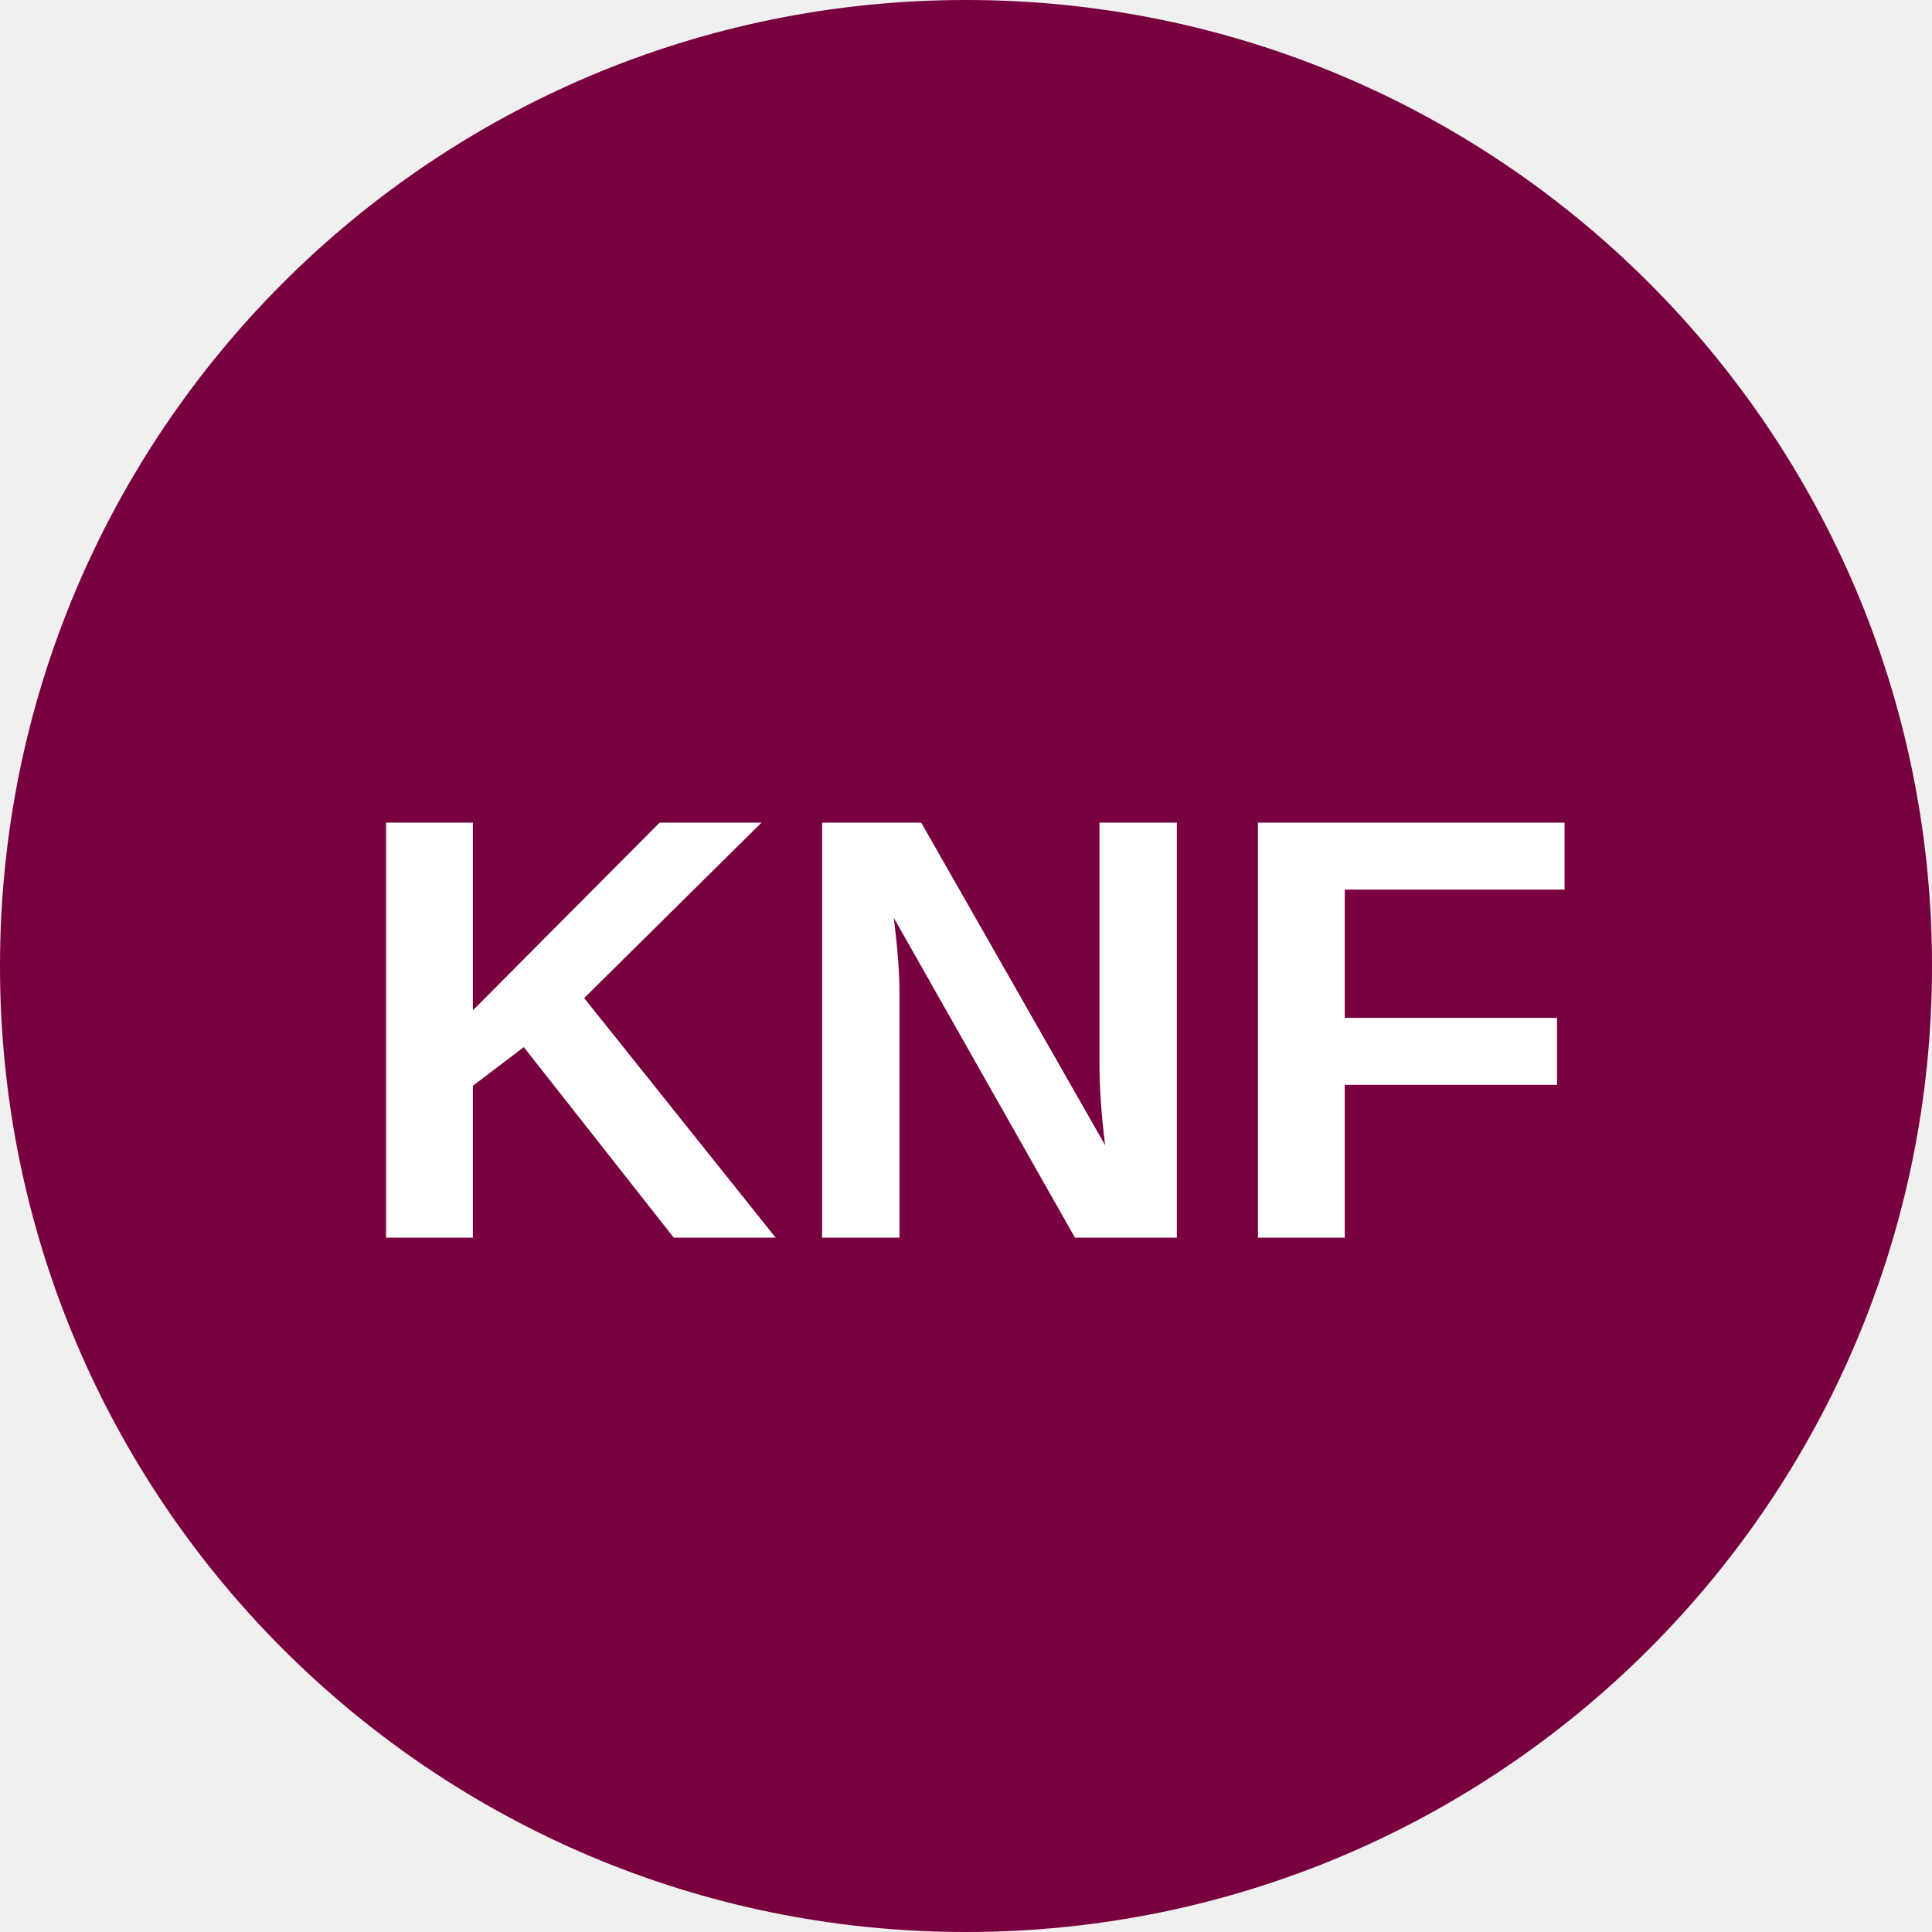
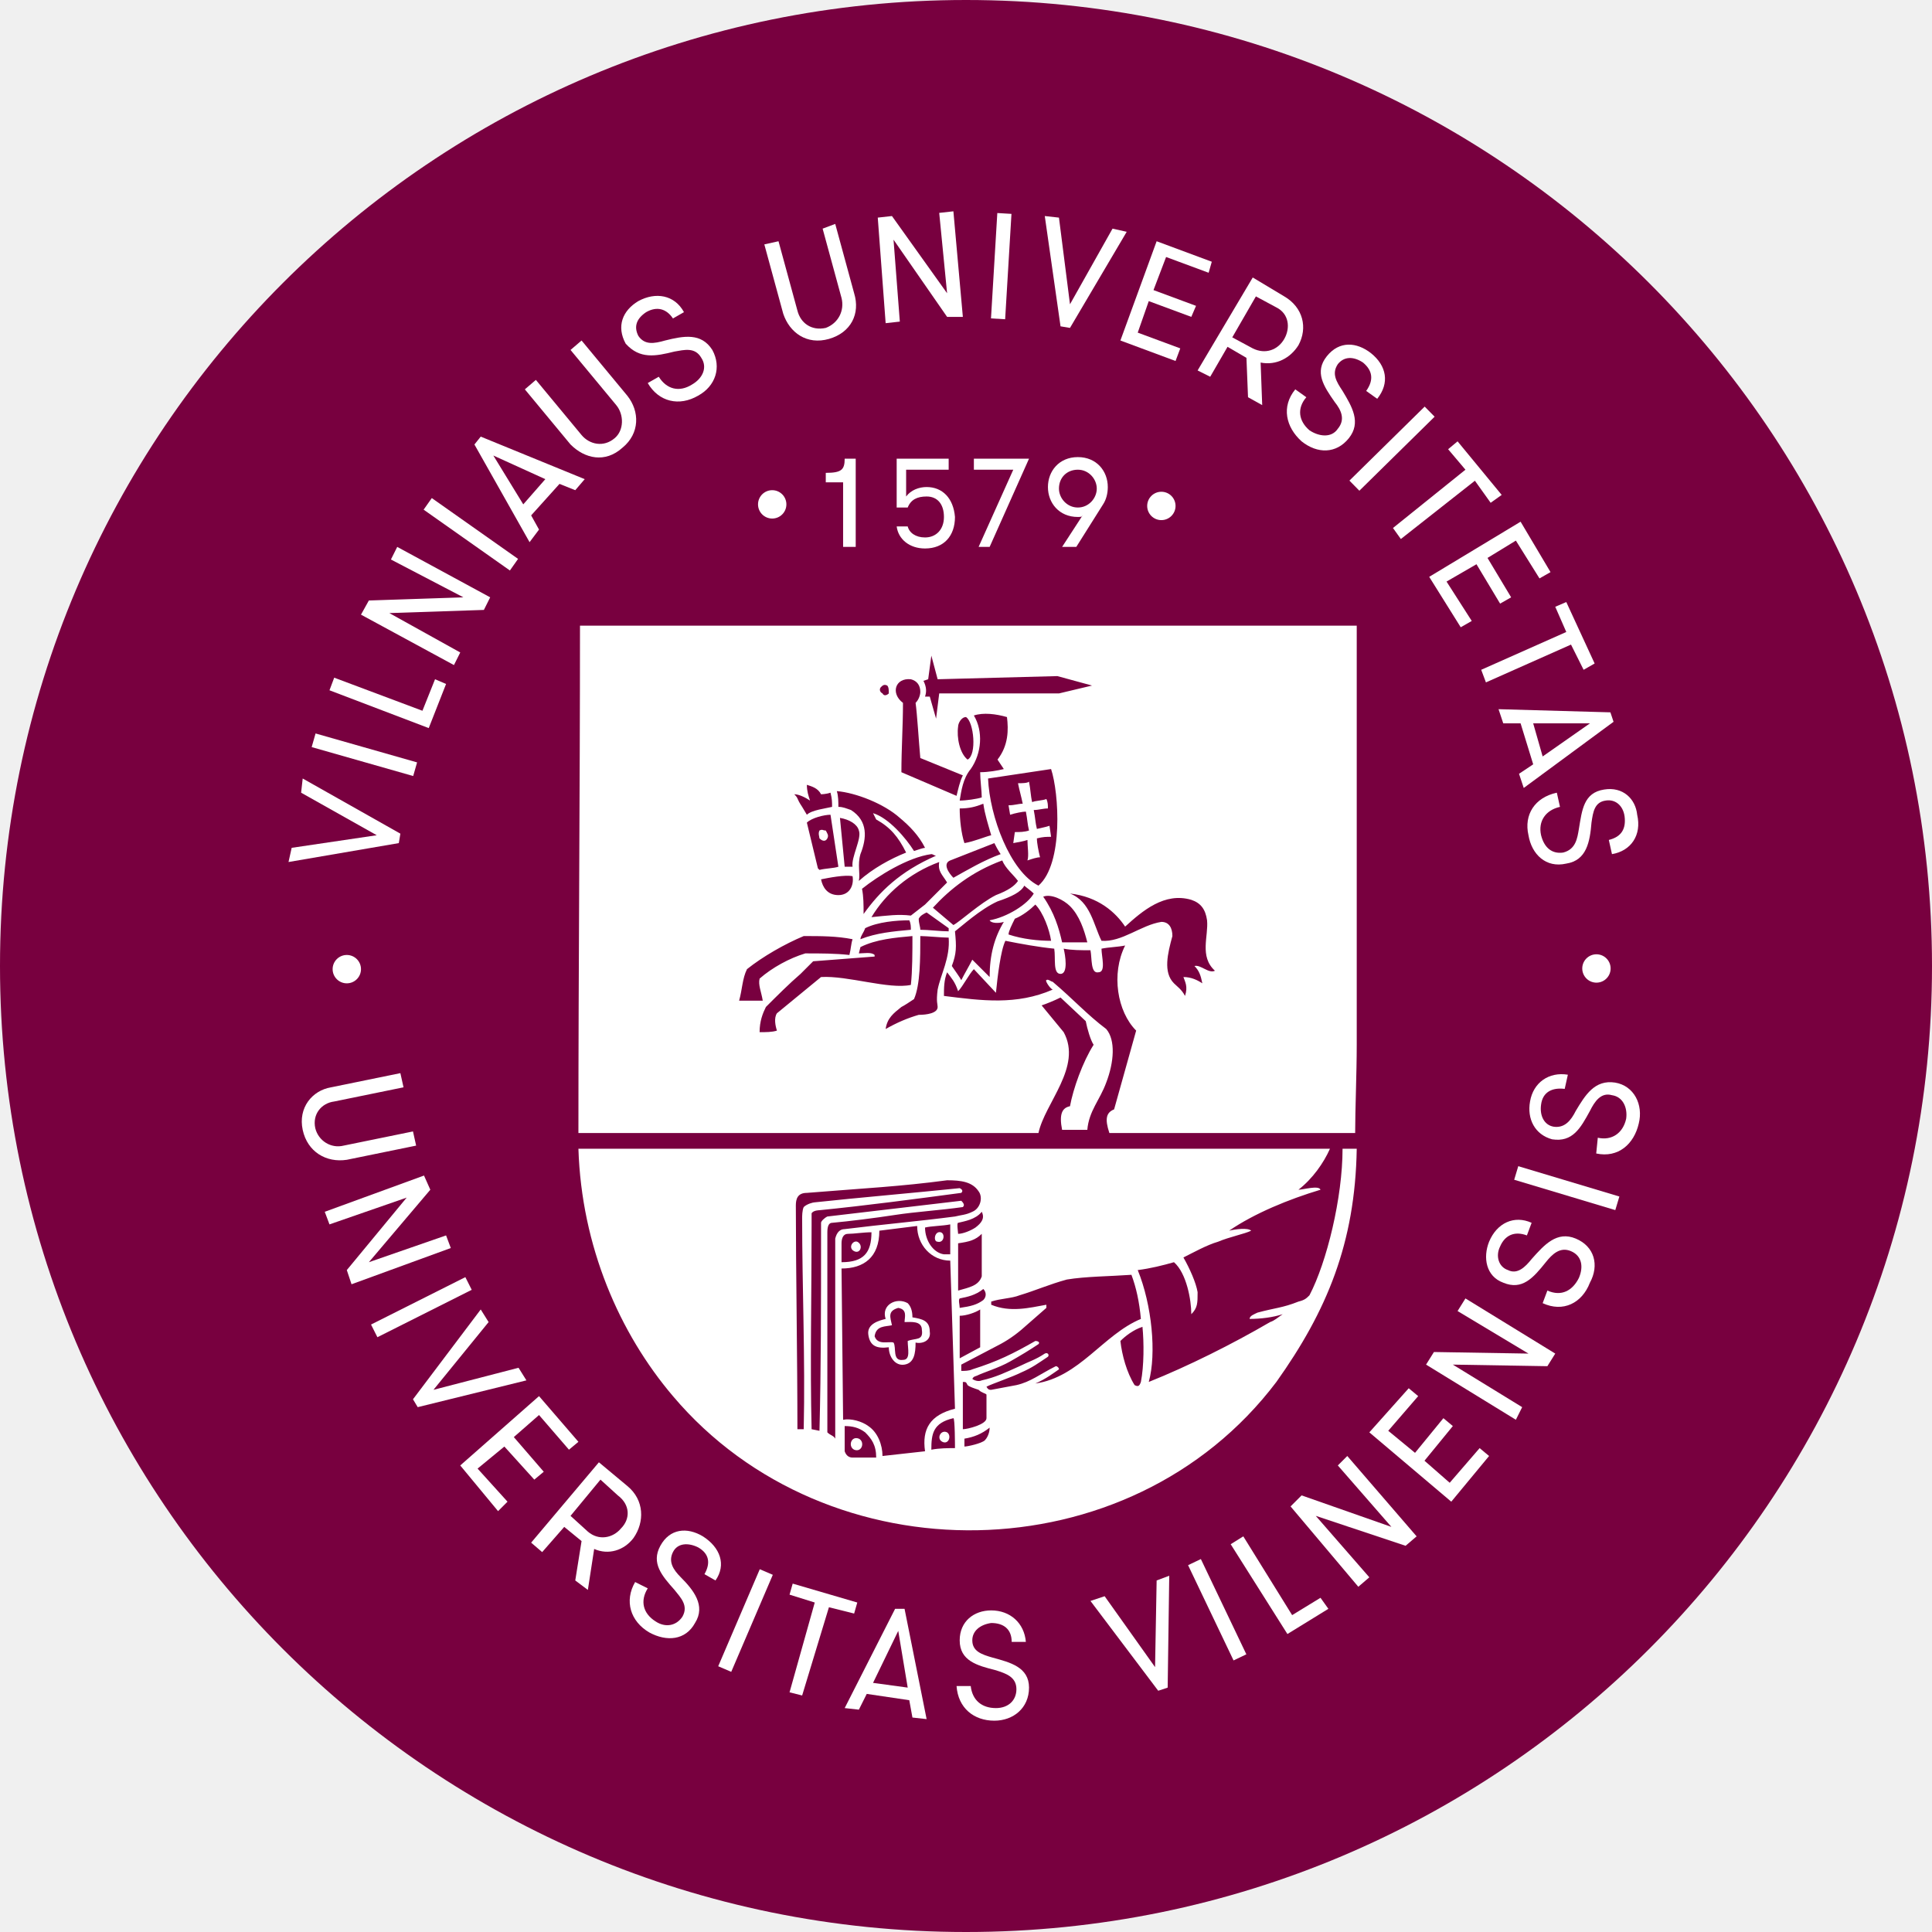
<svg xmlns="http://www.w3.org/2000/svg" viewBox="0 0 32 32">
  <circle cx="16" cy="16" r="16" fill="#78003F" />
-   <text x="16" y="20.5" font-family="Arial, Helvetica, sans-serif" font-size="10" font-weight="bold" fill="#ffffff" text-anchor="middle">KNF</text>
+   <svg x="3.5" y="3.5" width="25" height="25" viewBox="-4.9 -0.1 95.8 95.8">
+     <style type="text/css">
+ 	.st0{fill:#FFFFFF;}
+ 	.st1{fill-rule:evenodd;clip-rule:evenodd;fill:#FFFFFF;}
+ </style>
+     <rect x="100" y="-0.1" class="st0" width="1" height="96" />
+     <g>
+       <path class="st1" d="M3.7,60.1l4.4-0.9l-0.2-0.9l-4.4,0.9c-0.8,0.2-1.6-0.3-1.8-1.1c-0.2-0.9,0.4-1.6,1.2-1.7l4.4-0.9l-0.2-0.9   l-4.4,0.9c-1.2,0.2-2.1,1.3-1.8,2.7C1.2,59.6,2.4,60.3,3.7,60.1z" />
+       <polygon class="st1" points="10,64.9 5.1,66.6 9,62 8.6,61.1 2.3,63.4 2.6,64.2 7.5,62.5 3.7,67.1 4,68 10.3,65.7  " />
+       <rect x="5.1" y="69" transform="matrix(0.8935 -0.4491 0.4491 0.8935 -30.3073 11.1961)" class="st1" width="6.7" height="0.9" />
+       <polygon class="st1" points="14.6,73.3 9.2,74.7 12.7,70.4 12.2,69.6 7.9,75.3 8.2,75.8 15.1,74.1  " />
+       <polygon class="st1" points="13.7,78.3 15.6,80.4 16.2,79.9 14.3,77.7 15.9,76.3 17.8,78.5 18.4,78 15.9,75.1 10.9,79.5 13.3,82.4    13.9,81.8 12,79.7  " />
+       <path class="st1" d="M21.5,80.8l-1.8-1.5l-4.3,5.1l0.7,0.6l1.4-1.6l1.1,0.9l-0.4,2.5l0.8,0.6l0.4-2.6c0.9,0.4,1.9,0.1,2.5-0.7   C22.6,83.1,22.6,81.7,21.5,80.8z M21.1,83.5c-0.5,0.6-1.4,0.8-2.1,0.2l-1.1-1l1.9-2.3l1.1,1C21.7,82,21.7,82.9,21.1,83.5z" />
+       <path class="st1" d="M26.3,84c-1-0.6-2.1-0.5-2.7,0.6c-0.6,1.1,0.1,1.9,0.9,2.8c0.4,0.5,0.9,1,0.5,1.7c-0.4,0.6-1.1,0.7-1.7,0.3   c-0.8-0.5-1-1.3-0.5-2.1L22,86.9c-0.7,1.2-0.3,2.5,0.9,3.2c1.1,0.6,2.3,0.5,2.9-0.6c0.7-1.1-0.1-2.1-0.9-2.9   c-0.5-0.5-0.8-1-0.5-1.6c0.3-0.6,1-0.6,1.6-0.3c0.7,0.4,0.8,1,0.4,1.7l0.7,0.4C27.8,85.8,27.4,84.7,26.3,84z" />
+       <rect x="25.6" y="88.9" transform="matrix(0.3938 -0.9192 0.9192 0.3938 -64.5257 80.7682)" class="st1" width="6.7" height="0.9" />
+       <polygon class="st1" points="36.1,88.2 32,87 31.8,87.7 33.4,88.2 31.8,93.9 32.6,94.1 34.3,88.5 35.9,88.9  " />
+       <path class="st1" d="M38.5,88.6l-3.2,6.3l0.9,0.1l0.5-1l2.7,0.4l0.2,1.1l0.9,0.1l-1.4-7L38.5,88.6z M37.1,93.3l1.6-3.3l0.6,3.6   L37.1,93.3z" />
+       <path class="st1" d="M44.7,91.7c-0.7-0.2-1.3-0.4-1.3-1.1c0-0.6,0.5-1,1.2-1.1c0.8,0,1.3,0.4,1.3,1.2l0.9,0c-0.1-1.2-1-2-2.2-2   c-1.1,0-2,0.7-2,1.9c0,1.3,1.1,1.6,2.3,1.9c0.6,0.2,1.3,0.4,1.3,1.2c0,0.7-0.5,1.2-1.3,1.2c-0.9,0-1.5-0.5-1.6-1.4l-0.9,0   c0.1,1.4,1.1,2.2,2.4,2.2c1.2,0,2.2-0.8,2.2-2.1C47,92.3,45.8,92,44.7,91.7z" />
+       <polygon class="st1" points="55,92.3 51.8,87.8 50.9,88.1 55.2,93.8 55.8,93.6 55.9,86.5 55.1,86.8  " />
+       <rect x="58.5" y="85.3" transform="matrix(0.9024 -0.4309 0.4309 0.9024 -32.4512 34.0624)" class="st1" width="0.9" height="6.7" />
+       <polygon class="st1" points="63.7,89 60.6,84 59.8,84.5 63.4,90.2 66,88.6 65.5,87.9  " />
+       <polygon class="st1" points="66.6,79.5 70,83.4 64.3,81.4 63.6,82.1 67.9,87.2 68.6,86.6 65.2,82.7 70.9,84.6 71.6,84 67.2,78.9     " />
+       <polygon class="st1" points="73.7,80.6 72.1,79.2 73.9,77 73.3,76.5 71.5,78.7 69.8,77.3 71.7,75.1 71.1,74.6 68.6,77.4 73.8,81.8    76.2,78.9 75.6,78.4  " />
+       <polygon class="st1" points="74.2,69.7 78.7,72.4 72.7,72.3 72.2,73.1 77.9,76.6 78.3,75.8 73.9,73.1 79.9,73.2 80.4,72.4    74.7,68.9  " />
+       <path class="st1" d="M81.7,65.1c-1.2-0.5-2,0.4-2.8,1.3c-0.4,0.5-0.9,1-1.5,0.7c-0.6-0.2-0.8-0.9-0.5-1.5c0.3-0.7,0.9-1,1.7-0.7   l0.3-0.8c-1.1-0.5-2.2,0-2.7,1.2c-0.4,1-0.2,2.2,0.9,2.6c1.2,0.5,1.9-0.3,2.7-1.3c0.4-0.5,0.9-1,1.6-0.7c0.7,0.3,0.8,1,0.5,1.7   c-0.4,0.8-1.1,1.2-2,0.8l-0.3,0.8c1.3,0.6,2.5,0,3-1.3C83.2,66.8,82.9,65.6,81.7,65.1z" />
+       <rect x="80.7" y="58.6" transform="matrix(0.2874 -0.9578 0.9578 0.2874 -1.5267 121.82)" class="st1" width="0.9" height="6.7" />
+       <path class="st1" d="M84.2,55.2C82.9,55,82.3,56,81.7,57c-0.3,0.6-0.7,1.1-1.4,1c-0.6-0.1-0.9-0.7-0.8-1.4c0.1-0.8,0.7-1.1,1.5-1   l0.2-0.9c-1.2-0.2-2.2,0.5-2.4,1.7c-0.2,1.1,0.3,2.1,1.4,2.4c1.3,0.2,1.8-0.7,2.4-1.8c0.3-0.6,0.7-1.2,1.4-1c0.7,0.1,1,0.8,0.9,1.5   c-0.2,0.9-0.9,1.4-1.8,1.2L83,59.7c1.4,0.3,2.4-0.6,2.7-1.9C86,56.6,85.4,55.4,84.2,55.2z" />
+       <path class="st1" d="M35.9,65.9c0.4,0.2,0.6-0.4,0.2-0.6C35.8,65.2,35.5,65.7,35.9,65.9z" />
+       <path class="st1" d="M67.8,52.8V26.2l-49.3,0c0,10.7-0.1,21.6-0.1,32.2h29.2c0.4-1.9,2.8-4.2,1.6-6.4l-1.4-1.7   c0.3-0.1,0.8-0.3,1.2-0.5l1.6,1.5c0.1,0.5,0.3,1.2,0.5,1.5c-0.7,1.1-1.3,2.8-1.5,3.9c-0.5,0.1-0.7,0.5-0.5,1.5h1.6   c0.1-1.2,0.8-1.9,1.2-3c0.5-1.3,0.6-2.7,0-3.4c-1.2-0.9-2.1-1.9-3.4-3c-0.1,0-0.3-0.2-0.4-0.1c-0.1,0,0.2,0.5,0.4,0.6   c-2.3,1-4.5,0.7-6.9,0.4c0-0.5,0-1,0.2-1.5c0.3,0.4,0.5,0.6,0.7,1.2c0.3-0.3,0.7-1.1,1-1.4l1.4,1.5c0.1-1,0.3-2.7,0.6-3.3   c1,0.2,2.1,0.4,3.1,0.5c0.1,0.6-0.1,1.6,0.4,1.6c0.5,0,0.3-1.2,0.2-1.6c0.5,0.1,1.1,0.1,1.7,0.1c0.1,0.5,0,1.5,0.5,1.4   c0.5,0,0.2-1,0.2-1.5c0.5-0.1,1-0.1,1.5-0.2c-0.9,1.8-0.5,4.2,0.7,5.4l-1.4,5c-0.5,0.2-0.6,0.6-0.3,1.5h15.6   C67.7,56.9,67.8,54.6,67.8,52.8z M40.6,29.6l0.2-1.5l0.4,1.5l7.6-0.2L51,30l-2.1,0.5l-7.6,0l-0.2,1.6l-0.4-1.4h-0.3   c0.1-0.3,0.1-0.6-0.1-1L40.6,29.6z M36.6,45.4c0.8-0.4,2-0.5,2.8-0.5c0.1,0.2,0.1,0.4,0.1,0.6c-1.1,0.1-2.2,0.2-3.2,0.6   C36.3,45.9,36.5,45.7,36.6,45.4z M36.4,42.9c1-0.8,2.9-2,4.4-2.2c0.1,0,0.2,0.1,0.3,0.1c-2.3,1-3.6,2.3-4.6,3.7   C36.5,43.9,36.5,43.4,36.4,42.9z M37,44.7c0.9-1.5,2.4-2.8,4.3-3.5c-0.1,0.6,0.2,0.8,0.5,1.3l-1.4,1.4l-0.9,0.7   C38.7,44.5,38,44.6,37,44.7z M43.3,35.3c0.7-1,0.8-2.4,0.2-3.4c0.6-0.2,1.4-0.1,2.1,0.1c0.1,0.8,0.1,1.8-0.6,2.7l0.4,0.6   c-0.4,0.1-1,0.2-1.5,0.2c0,0.5,0.1,1.2,0.1,1.6c-0.3,0.1-1,0.2-1.4,0.2C42.7,36.7,42.8,35.9,43.3,35.3z M43.1,34.7   c-0.5-0.4-0.7-1.4-0.6-2.1c0-0.2,0.2-0.6,0.5-0.6C43.5,32.3,43.7,34.4,43.1,34.7z M44.1,37.5c0.1,0.7,0.3,1.3,0.5,2   c-0.4,0.1-1.1,0.4-1.7,0.5c-0.2-0.6-0.3-1.5-0.3-2.2C43.2,37.8,43.6,37.7,44.1,37.5z M44.8,40c0.1,0.2,0.2,0.4,0.4,0.7   c-1.1,0.4-2.1,1-3,1.5c-0.3-0.3-0.7-0.9-0.2-1.1L44.8,40z M40.5,44.4l1.4,1c0,0.1,0,0.1,0,0.2c-0.5,0-1.3-0.1-1.8-0.1   c0-0.2-0.1-0.4-0.1-0.7C40.1,44.6,40.3,44.5,40.5,44.4z M40.9,44.1c1.1-1.2,2.5-2.3,4.4-3c0.2,0.5,0.7,0.9,1,1.3   c-0.2,0.3-0.6,0.6-1.4,0.9c-1,0.5-2.3,1.7-2.7,1.9L40.9,44.1z M44.4,35.9l4-0.6c0.5,1.5,0.8,6-0.8,7.4   C45.8,41.8,44.5,38.3,44.4,35.9z M39.5,29.6c0.4,0.1,0.6,0.4,0.6,0.8c0,0.2-0.1,0.5-0.3,0.7c0.1,0.7,0.2,2.4,0.3,3.5l2.7,1.1   c-0.2,0.4-0.3,0.9-0.4,1.3l-3.5-1.5c0-1.5,0.1-2.9,0.1-4.4C38.2,30.5,38.5,29.5,39.5,29.6z M37.6,30.1c0.1-0.1,0.2-0.2,0.4-0.1   c0.1,0.1,0.1,0.3,0.1,0.5c-0.1,0.1-0.3,0.2-0.4,0C37.5,30.4,37.5,30.2,37.6,30.1z M38.8,38.4c0.6,0.5,1.2,1.1,1.6,1.9   c-0.1,0-0.4,0.1-0.7,0.2c-0.5-0.8-1.6-2.1-2.6-2.4l0.2,0.4c0.9,0.5,1.4,1.1,1.9,2.1c-1,0.4-2.1,1-3,1.8c0.1-0.5-0.1-1,0.1-1.7   c0.4-1,0.5-2.1-0.6-2.8c-0.3-0.1-0.5-0.2-0.8-0.2c0-0.3,0-0.7-0.1-1C36,36.8,37.8,37.5,38.8,38.4z M35.8,41.5l-0.5,0l-0.3-3.1   c0.6,0.1,1.1,0.4,1.2,0.8C36.4,39.7,35.7,40.9,35.8,41.5z M34.9,43.3c-0.7,0-1-0.5-1.1-1c0.5-0.1,1.5-0.3,2-0.2   C35.9,42.7,35.6,43.3,34.9,43.3z M34.9,41.5c-0.3,0.1-0.8,0.1-1.2,0.2l-0.1-0.1l-0.7-2.9c0.3-0.3,1.1-0.5,1.5-0.5L34.9,41.5z    M32.9,36.3c0.3,0.1,0.7,0.2,0.9,0.6c0,0,0.3,0,0.6-0.1c0.1,0.4,0.1,0.6,0.1,0.9c-0.4,0.1-1.3,0.2-1.6,0.5l-0.3-0.5   c-0.4-0.6-0.2-0.5-0.5-0.8c0.3,0,0.7,0.2,1,0.4C33,37,32.9,36.7,32.9,36.3z M28.6,50c0.2-0.7,0.2-1.4,0.5-2c1-0.8,2.4-1.6,3.6-2.1   c1.1,0,2.1,0,3.1,0.2c-0.1,0.3-0.1,0.6-0.2,1c-0.9-0.1-1.8-0.1-2.8-0.1c-1,0.3-2.1,0.9-2.9,1.6C29.8,49,30,49.4,30.1,50   C29.8,50,29.1,50,28.6,50L28.6,50z M31,50.8c-0.2,0.3-0.1,0.8,0,1.1c-0.3,0.1-0.7,0.1-1.1,0.1c0-0.7,0.2-1.2,0.4-1.6   c0.7-0.7,1.5-1.5,2.2-2.1c0.2-0.2,0.5-0.5,0.8-0.8l3.9-0.3l0-0.1c-0.2-0.2-0.7-0.1-1-0.1l0.1-0.4c1-0.5,2.2-0.6,3.3-0.7   c0,1,0,2.2-0.1,3.1c-1.4,0.3-4-0.6-5.7-0.5L31,50.8z M41.2,49.3c-0.1,0.8,0,0.9,0,1.1c0,0.4-0.7,0.5-1.2,0.5   c-0.7,0.2-1.4,0.5-2.1,0.9c0.1-0.7,0.5-1,1-1.4c0.2-0.1,0.5-0.3,0.8-0.5c0.4-0.9,0.4-2.6,0.4-4c0.4,0,1.4,0.1,1.8,0.1   C42,47.3,41.4,48.3,41.2,49.3z M45.4,45c-0.6,1-0.9,2.1-0.9,3.5l-1.1-1.1c-0.2,0.4-0.5,0.9-0.7,1.3c-0.1-0.2-0.4-0.6-0.6-0.9   c0.3-0.8,0.3-1.2,0.2-2.2c0.4-0.3,1.6-1.4,2.7-1.9c0.9-0.3,1.5-0.6,1.7-1c0.1,0.1,0.4,0.3,0.6,0.5c-0.4,0.7-1.7,1.5-2.8,1.7   C44.6,45.1,45.1,45.1,45.4,45z M45.7,45.8c0-0.2,0.2-0.6,0.4-1c0.5-0.2,1-0.6,1.3-0.9c0.5,0.5,0.9,1.6,1,2.3   C47.6,46.2,46.6,46.1,45.7,45.8z M49.1,46.3c-0.2-0.9-0.5-1.9-1.2-2.9c0.5-0.2,1.3,0.2,1.7,0.6c0.6,0.6,0.9,1.5,1.1,2.3   C50.5,46.3,49.5,46.3,49.1,46.3z M57.5,47.8c0.3,0.3,0.4,0.6,0.5,1.1c-0.3-0.2-0.7-0.4-1.2-0.4c0.1,0.3,0.3,0.6,0.1,1.2l0,0   c-0.2-0.4-0.5-0.6-0.7-0.8c-0.7-0.7-0.4-1.9-0.1-3c0-0.5-0.2-0.9-0.7-0.9c-1.3,0.2-2.5,1.3-3.8,1.2c-0.5-1-0.7-2.5-2-3   c1.8,0.2,2.9,1.2,3.5,2.1c1.1-1,2.5-2.2,4.2-1.7c0.6,0.2,0.9,0.6,1,1.3c0.1,1-0.5,2.3,0.5,3.2C58.4,48.3,57.9,47.7,57.5,47.8z" />
+       <path class="st1" d="M66.1,59.4H18.4c0.2,6.2,2.6,11.7,6,15.7c9.8,11.6,29,11.4,38.3-0.9c3.2-4.5,5-8.8,5.1-14.8h-0.9   c0,3.1-1,7.2-2.1,9.3c-0.2,0.2-0.3,0.3-0.7,0.4c-1,0.4-1.5,0.4-2.6,0.7c-0.2,0.1-0.5,0.2-0.5,0.4c0.7,0,1.5-0.1,2.1-0.3   c-0.3,0.2-0.5,0.4-0.8,0.5c-2.4,1.4-5.2,2.8-7.7,3.8c0.5-1.8,0.2-4.9-0.7-7.1c0.8-0.1,1.6-0.3,2.3-0.5c0.8,0.7,1.1,2.4,1.1,3.3   c0.4-0.4,0.4-0.7,0.4-1.4c-0.1-0.6-0.5-1.5-0.9-2.2c0.6-0.3,1.5-0.8,2.2-1c0.7-0.3,1.7-0.5,2.1-0.7c-0.2-0.2-1-0.1-1.4,0   c1.6-1.1,3.8-2,5.8-2.6c-0.1-0.3-1.1,0-1.4,0C65,61.3,65.7,60.3,66.1,59.4z M34.7,65.1l0,12.7c-0.1-0.2-0.3-0.2-0.5-0.4l0-12.7   c0-0.4,0.1-0.6,0.3-0.6c1.1-0.1,2.7-0.3,4-0.5c1.3-0.2,2.9-0.3,4.3-0.5c0.1-0.1,0.1-0.2-0.1-0.4l-8.5,1c-0.2,0.1-0.4,0.3-0.4,0.4   c0,0.2,0,0.8,0,1c0,4.2,0,8.2-0.1,12.2l-0.5-0.1c-0.1-4,0-8.6,0-12.9c0-0.2,0-0.7,0-0.8c0.1-0.2,0.5-0.2,0.5-0.2c3-0.3,6-0.7,9-1.1   c0.1-0.1,0.1-0.2-0.1-0.3c-2.9,0.3-6.4,0.6-9.2,0.9c-0.1,0-0.5,0.1-0.7,0.3c-0.1,0.2-0.1,0.6-0.1,0.7c0,4.4,0.2,8.9,0.1,13.4h-0.4   c0-4.5-0.1-10.3-0.1-14.2c0-0.4,0.1-0.8,0.7-0.8c3.7-0.3,5.9-0.4,8.9-0.8c0.9,0,1.6,0.1,2,0.7c0.3,0.4,0.1,1.1-0.4,1.3   c-0.4,0.2-0.7,0.2-1.1,0.3c-2.3,0.3-4.6,0.5-7,0.8C35,64.5,34.8,64.7,34.7,65.1z M42,64.2v1.9l-0.4,0c-0.7-0.1-1.2-0.9-1.2-1.7   C40.8,64.3,41.5,64.3,42,64.2z M35.1,65.4c0-0.3,0.1-0.6,0.4-0.6c0.4,0,1-0.1,1.5-0.1c0,1.3-0.5,1.9-1.9,1.9   C35.1,66.2,35.1,65.9,35.1,65.4z M35.8,79c-0.2,0-0.4-0.1-0.5-0.4V77c0.5,0,0.9,0.1,1.3,0.4c0.4,0.4,0.7,0.8,0.7,1.6   C36.7,79,36.2,79,35.8,79z M37.7,78.9c0-0.7-0.3-1.5-0.9-1.9c-0.4-0.3-1.1-0.5-1.6-0.4L35.1,67c1.4,0,2.4-0.7,2.4-2.4l2.4-0.3   c0,1.2,0.9,2.2,2.1,2.2l0.3,9.4c-1.6,0.4-2.1,1.3-1.9,2.7L37.7,78.9z M40.8,78.5c0-1,0.1-1.7,1.4-2c0.1,0,0.1,1.8,0.1,1.9   C41.9,78.4,41.3,78.4,40.8,78.5z M42.5,64.1c0.4-0.1,1.1-0.2,1.5-0.7c0.2,0.4,0,0.7-0.4,1c-0.3,0.2-0.8,0.4-1.1,0.4   C42.5,64.7,42.4,64.1,42.5,64.1z M42.5,65.4c0.7-0.1,1.1-0.2,1.5-0.6v2.7c-0.2,0.6-0.8,0.7-1.5,0.9V65.4z M42.6,68.9   c0.5-0.1,1-0.2,1.5-0.6c0.2,0.2,0.2,0.5,0,0.7c-0.4,0.3-0.8,0.4-1.5,0.5C42.6,69.3,42.5,69,42.6,68.9z M42.6,70   c0.4,0,1-0.2,1.3-0.4l0,2.4l-1.3,0.7L42.6,70z M42.8,74.2c0.2,0,0.2,0,0.3,0.2c0.1,0.1,0.4,0.2,0.7,0.3c0.2,0.2,0.4,0.2,0.5,0.3   c0,0.3,0,1.2,0,1.5c0,0.4-1.2,0.7-1.5,0.7L42.8,74.2z M44.2,77.9c-0.2,0.2-1.1,0.4-1.3,0.4l0-0.5c0.6-0.1,1.1-0.3,1.6-0.7   C44.5,77.5,44.3,77.8,44.2,77.9z M54.1,74.2c-0.1,0.3-0.2,0.3-0.4,0.2c-0.5-0.8-0.8-1.9-0.9-2.8c0.3-0.3,0.8-0.7,1.4-0.9   C54.3,71.7,54.3,73.2,54.1,74.2z M54.1,70.2c-2.4,1-3.9,3.7-6.7,4.1c0.7-0.3,1.2-0.7,1.5-0.9c0-0.1-0.1-0.2-0.2-0.2   c-1,0.5-1.6,1-2.5,1.2l-1.6,0.3c-0.1,0-0.2,0-0.3-0.2c0.4-0.2,1.6-0.6,2.2-0.9c0.7-0.3,1.1-0.6,1.7-1c0.1-0.1,0-0.3-0.2-0.2   c-0.6,0.4-1,0.5-1.6,0.8c-0.9,0.4-1.5,0.7-2.4,0.9c-0.2,0.1-0.5,0-0.6-0.1c0.1-0.1,0-0.1,0.3-0.2c0.4-0.2,1.4-0.5,2.1-0.9   c0.7-0.4,1.2-0.7,1.8-1.1c0.1-0.1,0-0.2-0.2-0.2c-1.4,0.8-2.4,1.3-4,1.8c-0.2,0.1-0.5,0.1-0.7,0.1v-0.4l2.1-1.1   c0.6-0.3,1.1-0.6,1.7-1.1l1.6-1.4v-0.2c-1.1,0.2-2.3,0.5-3.5,0v-0.2c0.6-0.2,1.3-0.2,1.8-0.4c1-0.3,1.9-0.7,3-1   c1.2-0.2,2.7-0.2,4.1-0.3C53.8,68.2,54,69.1,54.1,70.2z" />
+       <path class="st1" d="M36.2,77.8c-0.5-0.2-0.7,0.5-0.3,0.7C36.4,78.7,36.6,78,36.2,77.8z" />
+       <path class="st1" d="M40.7,71c0-0.7-0.5-0.8-1.1-0.9c0-0.4-0.1-0.7-0.3-0.9c-0.7-0.4-1.7,0.1-1.4,1c-0.4,0.1-1.2,0.3-1.1,1   c0.1,0.7,0.5,0.9,1.3,0.8c0,0.6,0.4,1.2,1,1.1c0.6-0.1,0.7-0.7,0.7-1.4C40.2,71.8,40.8,71.6,40.7,71z M39.3,71.6   c0,0.5,0.2,1.2-0.3,1.2c-0.7,0.1-0.4-0.8-0.6-1.1c-0.3-0.1-1,0.2-1.2-0.4c0.1-0.7,0.7-0.6,1.1-0.7c-0.1-0.5-0.3-0.9,0.4-1.1   c0.6,0.1,0.4,0.6,0.4,0.9c0.4,0,1.1-0.1,1.1,0.5C40.3,71.6,39.8,71.4,39.3,71.6z" />
+       <path class="st1" d="M47.7,40.9c-0.1-0.4-0.2-0.9-0.2-1.2c0.4-0.1,0.6-0.1,0.9-0.1l-0.1-0.7c-0.3,0.1-0.4,0.1-0.8,0.2   c-0.1-0.4-0.1-0.7-0.2-1.2c0.3,0,0.6-0.1,0.9-0.1c0-0.2,0-0.4-0.1-0.6c-0.2,0.1-0.7,0.1-0.9,0.2c-0.1-0.4-0.1-0.8-0.2-1.3   c-0.1,0.1-0.5,0.1-0.7,0.1c0.1,0.5,0.2,0.8,0.3,1.3c-0.3,0-0.5,0.1-0.9,0.1l0.1,0.6c0.3-0.1,0.8-0.2,1-0.2c0.1,0.5,0.1,0.8,0.2,1.2   c-0.3,0.1-0.6,0.1-0.9,0.1L46,40c0.5-0.1,0.6-0.1,0.9-0.2c0,0.4,0.1,1,0,1.3C47.2,41,47.5,40.9,47.7,40.9z" />
+       <path class="st1" d="M41.8,77.4c-0.4-0.2-0.7,0.4-0.3,0.6C41.9,78.2,42.1,77.6,41.8,77.4z" />
+       <path class="st1" d="M34.2,39.7c0.1-0.2,0-0.3-0.1-0.5c-0.2,0-0.2-0.1-0.4,0c-0.1,0.2,0,0.4,0,0.5C33.9,39.9,34.1,39.9,34.2,39.7z" />
+       <path class="st1" d="M41.2,65.3c0.4,0.1,0.5-0.5,0.2-0.6C41,64.6,40.9,65.3,41.2,65.3z" />
+       <polygon class="st1" points="7.1,39.4 0.9,35.9 0.8,36.8 5.6,39.5 0.2,40.3 0,41.2 7,40  " />
+       <rect x="4.4" y="31" transform="matrix(0.2741 -0.9617 0.9617 0.2741 -29.5488 29.6406)" class="st1" width="0.9" height="6.7" />
+       <polygon class="st1" points="10,29.9 9.3,29.6 8.5,31.6 2.9,29.5 2.6,30.3 8.9,32.7  " />
+       <polygon class="st1" points="10.9,27.9 6.4,25.4 12.4,25.2 12.8,24.4 6.9,21.2 6.5,22 11.1,24.4 5.1,24.6 4.6,25.5 10.5,28.7  " />
+       <rect x="11.1" y="17.1" transform="matrix(0.5762 -0.8173 0.8173 0.5762 -11.7961 18.0552)" class="st1" width="0.9" height="6.7" />
+       <path class="st1" d="M15.9,20.1l-0.5-0.9l1.8-2l1,0.4l0.6-0.7l-6.6-2.7l-0.4,0.5l3.5,6.2L15.9,20.1z M13,15.4l3.3,1.5l-1.4,1.6   L13,15.4z" />
+       <path class="st1" d="M21.2,14.9c1.1-0.9,1.1-2.3,0.3-3.3l-2.9-3.5l-0.7,0.6l2.9,3.5c0.5,0.6,0.5,1.6-0.1,2.1   c-0.7,0.6-1.6,0.4-2.1-0.2l-2.9-3.5L15,11.2l2.9,3.5C18.8,15.6,20.1,15.9,21.2,14.9z" />
+       <path class="st1" d="M24.5,8.8c0.6-0.1,1.3-0.3,1.7,0.4c0.4,0.6,0.1,1.3-0.6,1.7c-0.8,0.5-1.6,0.3-2.1-0.5l-0.7,0.4   c0.7,1.2,2,1.5,3.2,0.8c1.1-0.6,1.5-1.8,0.9-2.9c-0.7-1.1-1.8-0.9-3-0.6c-0.7,0.2-1.3,0.3-1.7-0.3c-0.3-0.6-0.1-1.1,0.5-1.5   c0.7-0.4,1.3-0.2,1.7,0.4l0.7-0.4c-0.6-1.1-1.8-1.3-2.9-0.7c-1,0.6-1.4,1.6-0.8,2.7C22.3,9.3,23.3,9.1,24.5,8.8z" />
+       <path class="st1" d="M34.3,8c1.4-0.4,2-1.6,1.6-2.9l-1.2-4.4L33.9,1l1.2,4.4c0.2,0.8-0.2,1.6-1,1.9c-0.9,0.2-1.6-0.3-1.8-1.1   l-1.2-4.4L30.2,2l1.2,4.4C31.8,7.6,32.9,8.4,34.3,8z" />
+       <polygon class="st1" points="38.8,6.9 38.4,1.7 41.8,6.6 42.8,6.6 42.2,-0.1 41.3,0 41.8,5.1 38.3,0.2 37.4,0.3 37.9,7  " />
+       <rect x="41.9" y="2.9" transform="matrix(5.990345e-02 -0.9982 0.9982 5.990345e-02 39.1813 48.3478)" class="st1" width="6.7" height="0.9" />
+       <polygon class="st1" points="49.6,7.3 53.2,1.2 52.3,1 49.6,5.8 48.9,0.3 48,0.2 49,7.2  " />
+       <polygon class="st1" points="56.3,9.4 56.6,8.6 53.9,7.6 54.6,5.6 57.3,6.6 57.6,5.9 54.9,4.9 55.7,2.8 58.4,3.8 58.6,3.1    55.1,1.8 52.8,8.1  " />
+       <path class="st1" d="M58.5,10.4l1.1-1.9l1.2,0.7l0.1,2.5l0.9,0.5l-0.1-2.7c1,0.2,1.9-0.3,2.4-1.1c0.6-1.1,0.3-2.4-0.9-3.1l-2-1.2   L57.7,10L58.5,10.4z M61.4,5.3L62.7,6c0.8,0.4,0.9,1.3,0.5,2c-0.4,0.7-1.2,1-2,0.6l-1.3-0.7L61.4,5.3z" />
+       <path class="st1" d="M63.9,11.2c-0.9,1.1-0.6,2.4,0.4,3.3c1,0.8,2.2,0.8,3-0.2c0.8-1,0.2-2-0.4-3c-0.4-0.6-0.7-1.1-0.3-1.7   c0.4-0.5,1-0.5,1.6-0.1c0.6,0.5,0.7,1.1,0.2,1.8l0.7,0.5c0.8-1,0.6-2.1-0.4-2.9c-0.9-0.7-2-0.8-2.8,0.2c-0.8,1-0.2,1.9,0.5,2.9   c0.4,0.5,0.7,1.1,0.2,1.7c-0.4,0.6-1.2,0.5-1.8,0.1c-0.7-0.6-0.8-1.4-0.2-2.1L63.9,11.2z" />
+       <rect x="66.7" y="14.5" transform="matrix(0.7129 -0.7012 0.7012 0.7129 9.6181 53.4255)" class="st1" width="6.7" height="0.9" />
+       <polygon class="st1" points="70.1,20 70.6,20.7 75.3,17 76.3,18.4 77,17.9 74.2,14.5 73.6,15 74.7,16.3  " />
+       <polygon class="st1" points="74.4,26.3 75.1,25.9 73.5,23.4 75.4,22.3 76.9,24.8 77.6,24.4 76.1,21.9 77.9,20.8 79.4,23.2    80.1,22.8 78.2,19.6 72.4,23.1  " />
+       <polygon class="st1" points="75.7,29 76,29.8 81.4,27.4 82.2,29 82.9,28.6 81.1,24.7 80.4,25 81.1,26.6  " />
+       <path class="st1" d="M77.1,32.4l1.1,0L79,35l-0.9,0.6l0.3,0.9l5.7-4.2l-0.2-0.6l-7.1-0.2L77.1,32.4z M82.6,32.4l-3,2.1L79,32.4   L82.6,32.4z" />
+       <path class="st1" d="M83.5,36.6c-1.3,0.2-1.4,1.3-1.6,2.5c-0.1,0.6-0.2,1.3-1,1.5c-0.7,0.1-1.2-0.3-1.4-1.1   c-0.2-0.9,0.3-1.6,1.2-1.8l-0.2-0.9c-1.4,0.3-2.1,1.4-1.8,2.7c0.2,1.2,1.1,2.1,2.4,1.8c1.3-0.2,1.5-1.4,1.6-2.6   c0.1-0.7,0.2-1.3,0.9-1.4c0.6-0.1,1.1,0.3,1.2,1c0.1,0.8-0.2,1.3-1,1.5l0.2,0.9c1.2-0.2,1.9-1.2,1.6-2.5   C85.5,37.2,84.7,36.4,83.5,36.6z" />
+       <path class="st1" d="M36,21.2v-5.6h-0.7c0,0.7-0.2,0.9-1.2,0.9v0.6h1.1v4.1H36z" />
+       <polygon class="st1" points="43.8,21.2 44.5,21.2 47,15.6 43.5,15.6 43.5,16.3 46,16.3  " />
+       <path class="st1" d="M50,21.2l1.7-2.7c0.2-0.3,0.3-0.7,0.3-1.1c0-1-0.7-1.9-1.9-1.9c-1.2,0-1.9,0.9-1.9,1.9c0,1,0.7,1.9,1.9,1.9   c0.1,0,0.3,0,0.3-0.1l-1.3,2H50z M50.1,18.7c-0.7,0-1.2-0.6-1.2-1.2c0-0.7,0.5-1.2,1.2-1.2s1.2,0.6,1.2,1.2   C51.3,18.1,50.8,18.7,50.1,18.7z" />
+       <circle class="st1" cx="30.7" cy="18.5" r="0.9" />
+       <circle class="st1" cx="55.4" cy="18.6" r="0.9" />
+       <circle class="st1" cx="3.7" cy="48" r="0.9" />
+       <ellipse transform="matrix(0.7507 -0.6607 0.6607 0.7507 -11.0076 66.7616)" class="st1" cx="83" cy="48" rx="0.9" ry="0.9" />
+       <path class="st0" d="M40.5,17.4c-0.5,0-1,0.2-1.3,0.6v-1.7h2.7v-0.7h-3.3v3.1h0.7c0.2-0.5,0.6-0.7,1.2-0.7c0.7,0,1.1,0.5,1.1,1.3   c0,0.8-0.5,1.3-1.2,1.3c-0.6,0-1-0.3-1.1-0.7l-0.7,0c0.1,0.8,0.8,1.4,1.8,1.4c1.2,0,1.9-0.8,1.9-2C42.2,18.1,41.5,17.4,40.5,17.4z" />
+     </g>
+     <g>
+       <path class="st0" d="M120.6,37.8l5,6.4h-3.5l-4.1-5.6v5.6H115V31.5h2.9v5.6l4.2-5.6h3.5L120.6,37.8z" />
+       <path class="st0" d="M125.5,39.8c0-2.6,1.6-4.6,4.1-4.6c1.3,0,2.3,0.6,2.7,1.5v-1.2h2.7v8.7h-2.7v-1.2c-0.5,0.9-1.5,1.5-2.8,1.5   C127,44.4,125.5,42.4,125.5,39.8z M132.5,39.8c0-1.2-0.7-2.3-2.1-2.3c-1.3,0-2.1,1-2.1,2.3c0,1.3,0.8,2.3,2.1,2.3   C131.8,42.1,132.5,41.1,132.5,39.8z" />
+       <path class="st0" d="M137.3,40.8v-5.4h2.8v4.8c0,1.2,0.4,1.8,1.4,1.8c1.2,0,1.7-0.8,1.7-1.9v-4.7h2.7v8.7h-2.7v-1.2   c-0.5,0.9-1.4,1.5-2.7,1.5C138.4,44.4,137.3,43.1,137.3,40.8z" />
+       <path class="st0" d="M148.2,35.5h2.8v1.3c0.5-1,1.5-1.5,2.8-1.5c2.1,0,3.2,1.2,3.2,3.5v5.4h-2.8v-4.5c0-1.5-0.4-2.1-1.5-2.1   c-1.1,0-1.7,0.7-1.7,2.1v4.5h-2.8V35.5z" />
+       <path class="st0" d="M158.5,39.8c0-2.6,1.8-4.6,4.8-4.6c3,0,4.8,1.9,4.8,4.6c0,2.6-1.8,4.6-4.8,4.6   C160.3,44.4,158.5,42.5,158.5,39.8z M165.4,39.8c0-1.3-0.8-2.3-2.1-2.3c-1.3,0-2.1,1-2.1,2.3c0,1.3,0.8,2.3,2.1,2.3   C164.6,42.1,165.4,41.1,165.4,39.8z" />
+       <path class="st0" d="M118.4,56.2v0.9h2v2.2h-2v6.5h-2.8v-6.5h-1.5v-2.2h1.5v-0.8c0-2.7,1.9-3.2,3.2-3.2c0.7,0,1.2,0.1,1.6,0.2v2   c-0.3,0-0.5-0.1-0.8-0.1C119.1,55.1,118.4,55.2,118.4,56.2z" />
+       <path class="st0" d="M121,61.4c0-2.6,1.6-4.6,4.1-4.6c1.3,0,2.3,0.6,2.7,1.5v-1.2h2.7v8.7h-2.7v-1.2c-0.5,0.9-1.5,1.5-2.8,1.5   C122.5,66,121,64,121,61.4z M127.9,61.4c0-1.2-0.7-2.3-2.1-2.3c-1.3,0-2.1,1-2.1,2.3c0,1.3,0.8,2.3,2.1,2.3   C127.2,63.7,127.9,62.7,127.9,61.4z" />
+       <path class="st0" d="M138.4,65.8l-2.8-3.8v3.8h-2.8V53.1h2.8v7.5l2.8-3.6h3.2l-3.5,4.1l3.5,4.6H138.4z" />
+       <path class="st0" d="M142.8,62.4v-5.4h2.8v4.8c0,1.2,0.4,1.8,1.4,1.8c1.2,0,1.7-0.8,1.7-1.9v-4.7h2.7v8.7h-2.7v-1.2   c-0.5,0.9-1.4,1.5-2.7,1.5C143.9,66,142.8,64.7,142.8,62.4z" />
+       <path class="st0" d="M153.7,53.1h2.8v12.6h-2.8V53.1z" />
+       <path class="st0" d="M164.3,63.6v2.2c-0.4,0.1-1,0.1-1.8,0.1c-1.3,0-3.1-0.3-3.1-3.2v-3.5H158v-2.2h1.4v-2.6h2.8v2.6h2v2.2h-2v2.9   c0,1.3,0.5,1.5,1.2,1.5C163.7,63.6,164,63.6,164.3,63.6z" />
+       <path class="st0" d="M174.3,62.2h-6.4c0.1,1.1,0.8,1.8,2,1.8c0.8,0,1.4-0.3,1.6-0.8h2.7c-0.3,1.7-2,2.9-4.3,2.9   c-3,0-4.8-1.7-4.8-4.6c0-2.8,1.9-4.6,4.7-4.6c2.7,0,4.5,1.7,4.5,4.1C174.4,61.4,174.4,61.7,174.3,62.2z M171.7,60.5   c0-1.2-0.7-1.8-1.8-1.8c-1.2,0-1.9,0.7-1.9,1.8H171.7z" />
+       <path class="st0" d="M181.5,63.6v2.2c-0.4,0.1-1,0.1-1.8,0.1c-1.3,0-3.1-0.3-3.1-3.2v-3.5h-1.4v-2.2h1.4v-2.6h2.8v2.6h2v2.2h-2v2.9   c0,1.3,0.5,1.5,1.2,1.5C180.8,63.6,181.2,63.6,181.5,63.6z" />
+       <path class="st0" d="M182.4,61.4c0-2.6,1.6-4.6,4.1-4.6c1.3,0,2.3,0.6,2.7,1.5v-1.2h2.7v8.7h-2.7v-1.2c-0.5,0.9-1.5,1.5-2.8,1.5   C183.8,66,182.4,64,182.4,61.4z M189.3,61.4c0-1.2-0.7-2.3-2.1-2.3c-1.3,0-2.1,1-2.1,2.3c0,1.3,0.8,2.3,2.1,2.3   C188.6,63.7,189.3,62.7,189.3,61.4z" />
+       <path class="st0" d="M193.6,63.1h2.7c0,0.6,0.6,1,1.4,1c0.6,0,1-0.3,1-0.8c0-0.3-0.2-0.6-0.6-0.7l-2.1-0.5   c-1.4-0.4-2.2-1.3-2.2-2.5c0-1.6,1.4-2.8,3.7-2.8c2.5,0,3.9,1.1,3.9,2.7h-2.7c0-0.6-0.5-1-1.2-1c-0.6,0-1,0.3-1,0.7   c0,0.4,0.3,0.6,0.7,0.8l2.1,0.6c1.3,0.4,2.2,1.2,2.2,2.4c0,1.8-1.4,3-3.8,3C195.2,66,193.6,64.8,193.6,63.1z" />
+     </g>
+   </svg>
</svg>
